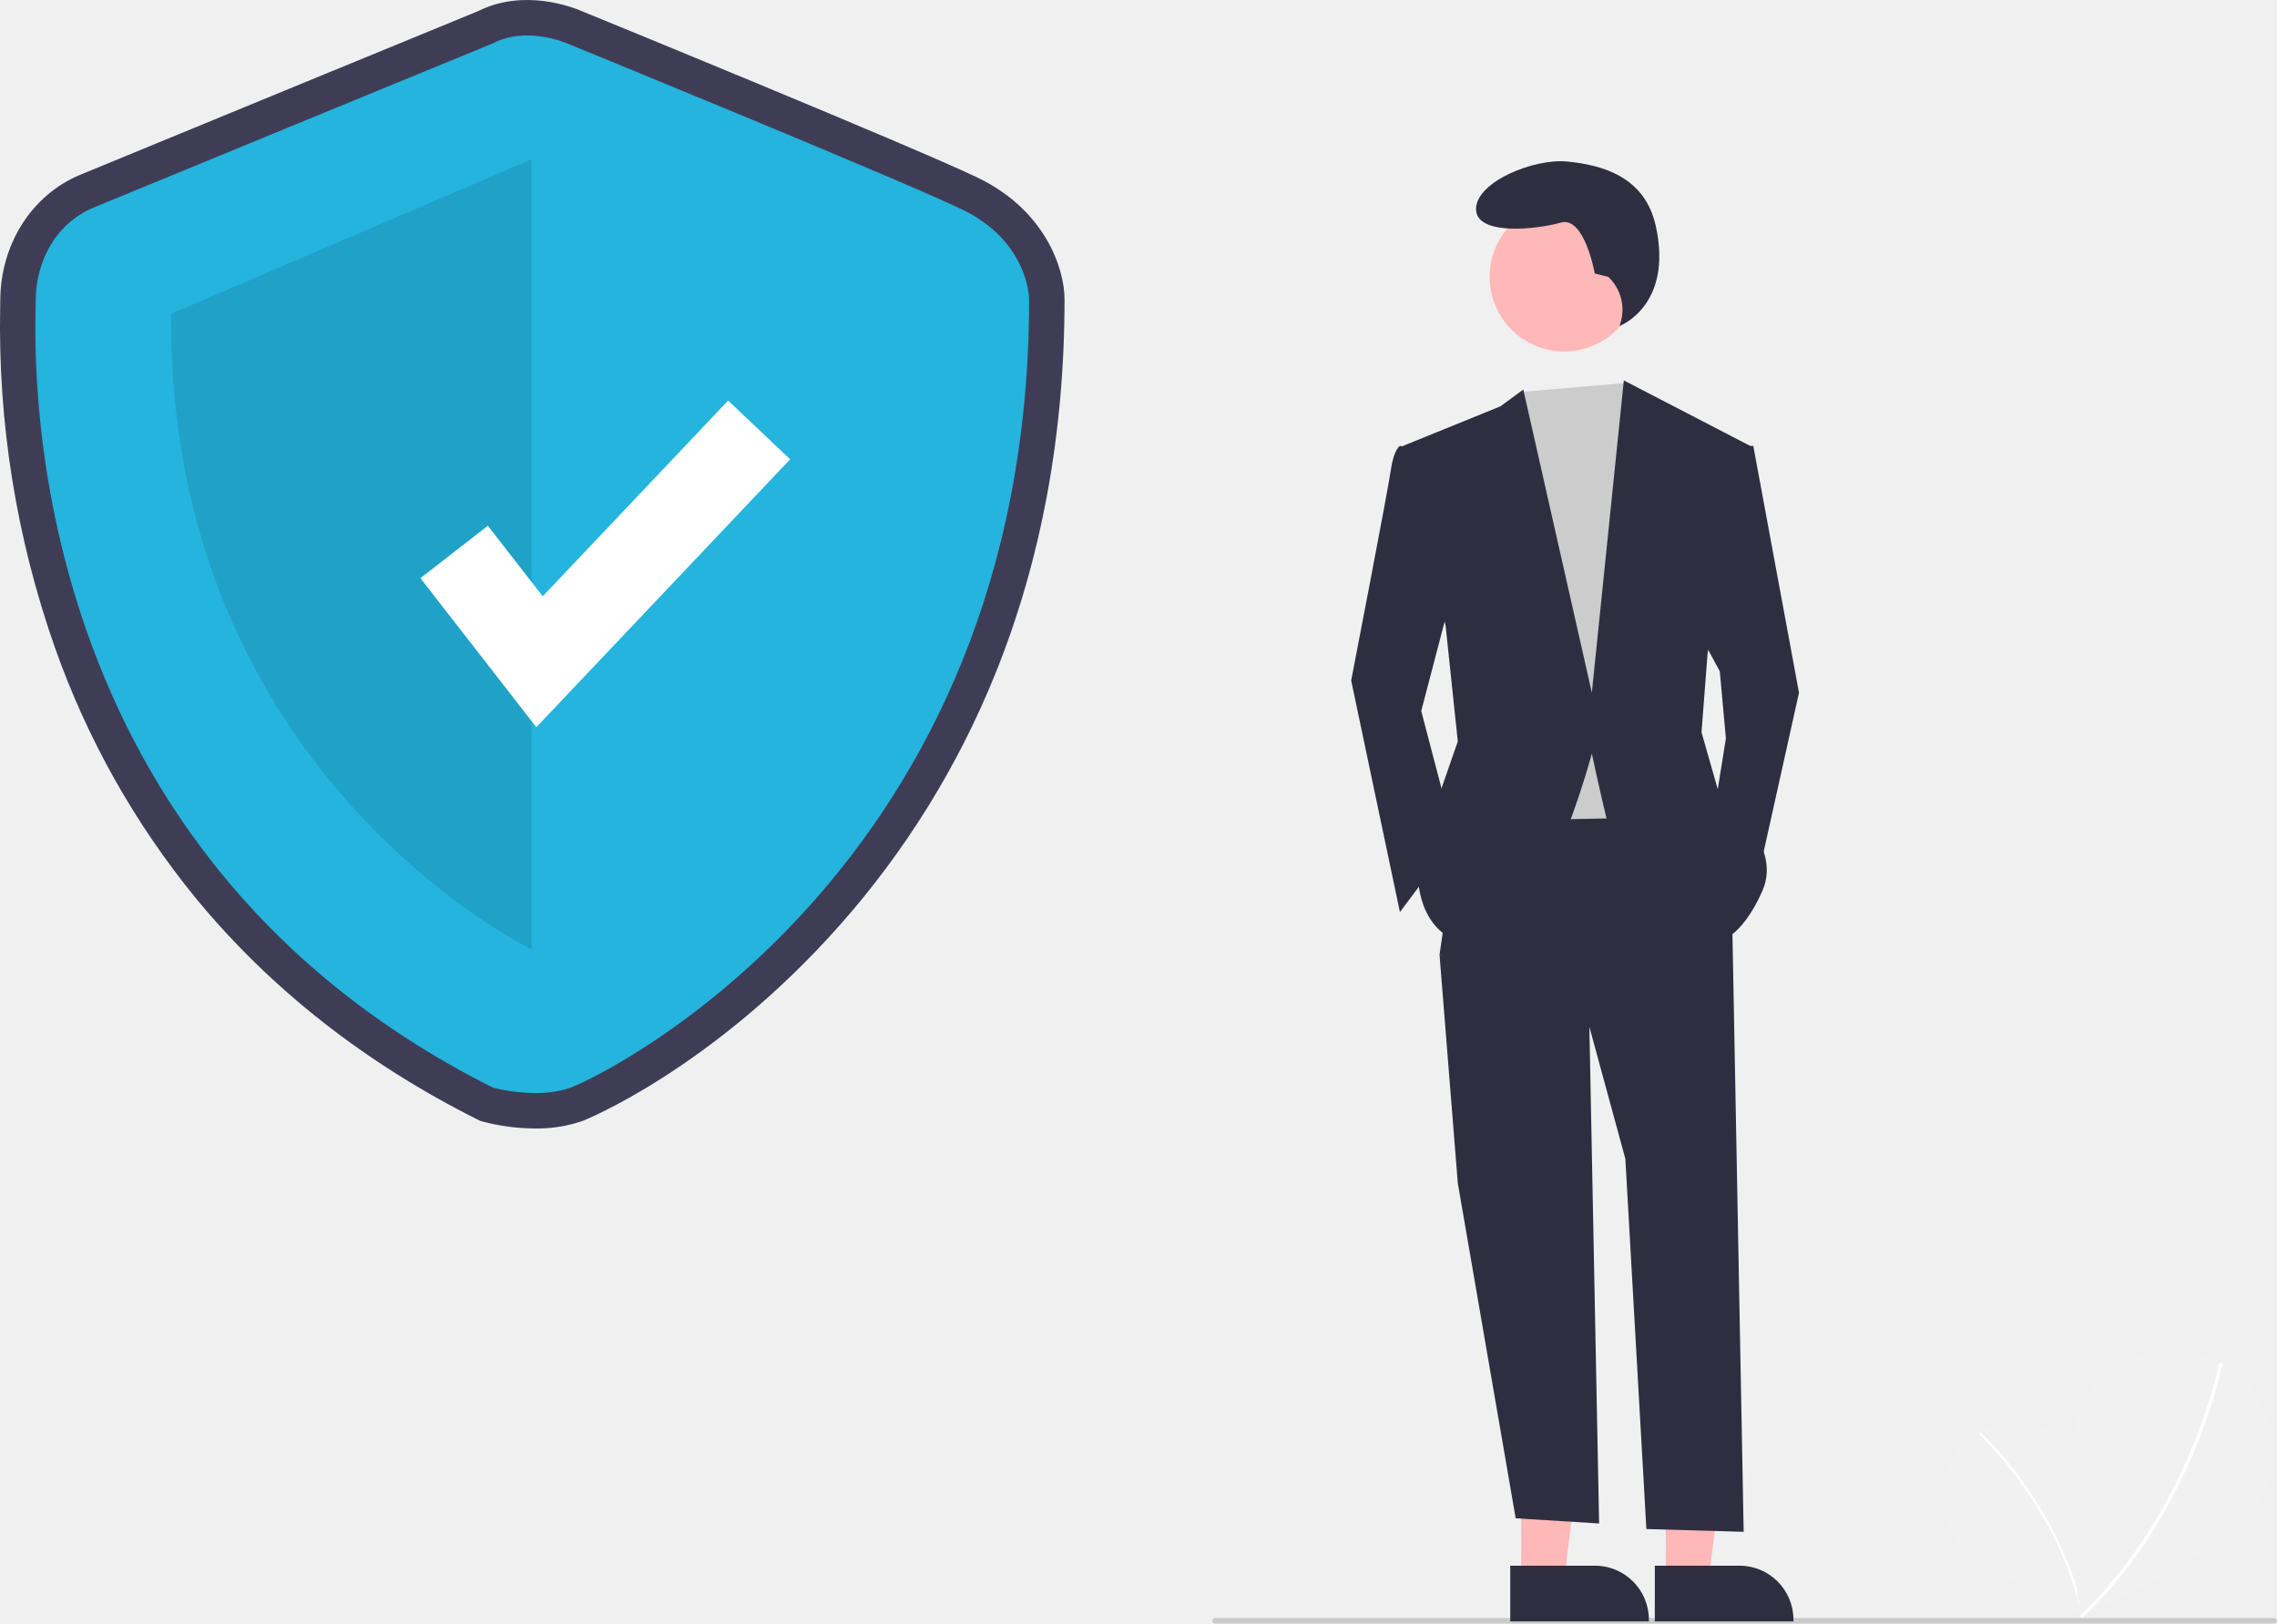
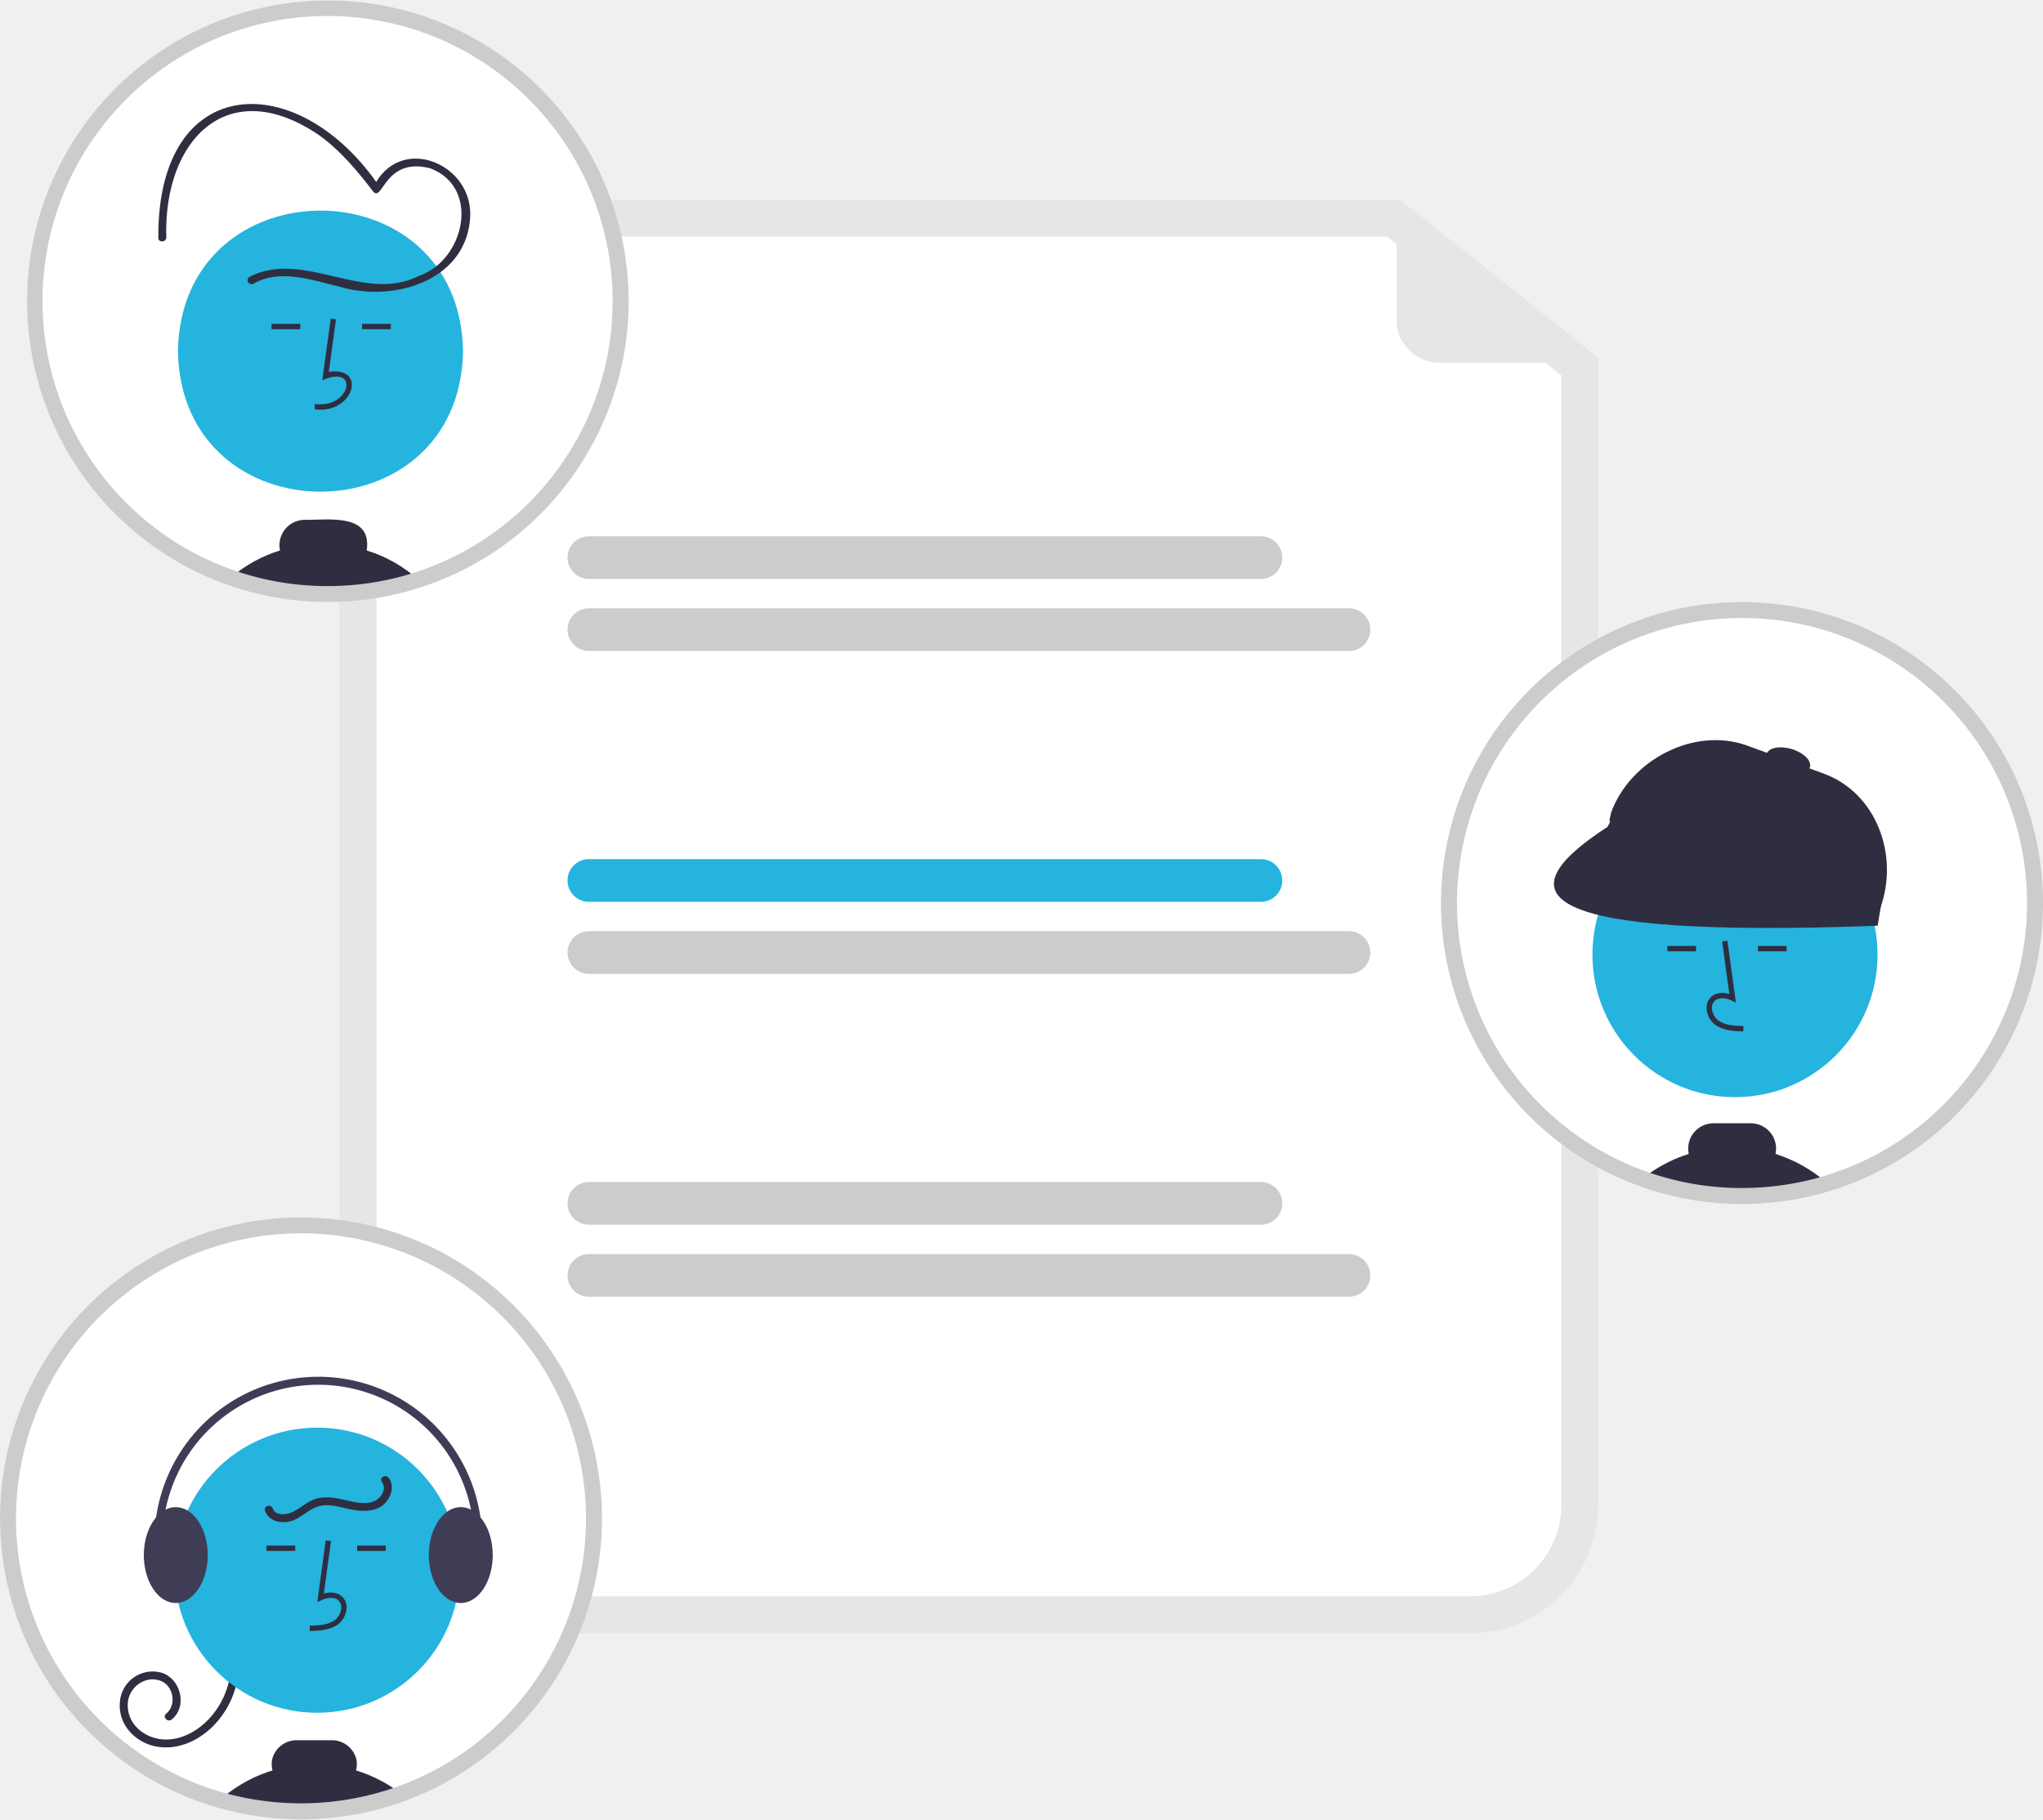
- <svg xmlns="http://www.w3.org/2000/svg" data-name="Layer 1" width="819.07" height="584" viewBox="0 0 819.07 584">
-   <path d="M938.366,683.359c7.184,12.698,1.092,55.585,1.092,55.585s-39.891-16.886-47.073-29.578a26.413,26.413,0,0,1,45.981-26.007Z" transform="translate(-190.4648 -158)" fill="#f1f1f1" />
-   <path d="M940.037,738.889l-.847.179c-8.162-38.778-36.666-65.075-36.952-65.336l.583-.641C903.109,673.354,931.815,699.83,940.037,738.889Z" transform="translate(-190.4648 -158)" fill="#fff" />
-   <path d="M1003.638,697.818c-9.748,17.683-64.706,41.638-64.706,41.638s-9.061-59.263.682-76.941a36.556,36.556,0,1,1,64.025,35.302Z" transform="translate(-190.4648 -158)" fill="#f1f1f1" />
-   <path d="M939.416,740.098l-.826-.869c39.769-37.769,50.064-90.445,50.164-90.973l1.178.222C989.833,649.009,979.475,702.055,939.416,740.098Z" transform="translate(-190.4648 -158)" fill="#fff" />
-   <path d="M383.03,563.919a75.19,75.19,0,0,1-18.64-2.411l-1.2-.332-1.113-.558c-40.242-20.177-74.192-46.827-100.907-79.211a299.865,299.865,0,0,1-50.949-90.47,348.21,348.21,0,0,1-19.691-122.665c.017-.876.031-1.553.031-2.019,0-20.289,11.262-38.091,28.691-45.354,13.339-5.558,134.455-55.305,143.206-58.9,16.48-8.258,34.062-1.365,36.876-.16,6.311,2.58,118.275,48.375,142.471,59.896,24.936,11.874,31.589,33.206,31.589,43.938,0,48.588-8.415,93.998-25.011,134.967a312.517,312.517,0,0,1-56.162,90.511c-45.847,51.594-91.706,69.884-92.148,70.045A50.11,50.11,0,0,1,383.03,563.919Zm-10.785-26.714c3.976.891,13.129,2.228,19.096.052,7.579-2.764,45.962-22.668,81.83-63.032,49.557-55.769,74.702-125.875,74.739-208.372-.089-1.671-1.275-13.592-17.062-21.109C507.123,233.447,390.746,185.86,389.573,185.381l-.322-.136c-2.439-1.022-10.201-3.175-15.551-.371l-1.071.499c-1.297.533-129.863,53.338-143.575,59.051-9.592,3.997-13.009,13.897-13.009,21.83,0,.58-.015,1.423-.036,2.513C214.914,325.214,227.976,464.113,372.246,537.205Z" transform="translate(-190.4648 -158)" fill="#3f3d56" />
-   <path d="M367.789,173.586S238.054,226.87,224.154,232.662s-20.85,19.692-20.85,33.592S192.879,461.532,367.789,549.228c0,0,15.875,4.392,27.919,0s164.945-78.526,164.945-283.553c0,0,0-20.85-24.325-32.434s-141.934-59.655-141.934-59.655S379.951,167.215,367.789,173.586Z" transform="translate(-190.4648 -158)" fill="#24b4de" />
-   <path d="M381.689,215.286V499.537S250.796,436.53,251.954,270.887Z" transform="translate(-190.4648 -158)" opacity="0.1" />
-   <polygon points="192.931 261.581 151.235 207.969 175.483 189.11 195.226 214.494 261.921 144.088 284.224 165.219 192.931 261.581" fill="#fff" />
-   <path d="M1008.535,742h-381a1,1,0,0,1,0-2h381a1,1,0,0,1,0,2Z" transform="translate(-190.4648 -158)" fill="#cacaca" />
-   <polygon points="547.206 568.237 562.671 568.236 570.029 508.583 547.203 508.584 547.206 568.237" fill="#ffb8b8" />
-   <path d="M733.725,721.188l30.458-.001h.001a19.411,19.411,0,0,1,19.41,19.41v.631l-49.868.002Z" transform="translate(-190.4648 -158)" fill="#2f2e41" />
-   <polygon points="599.206 568.237 614.671 568.236 622.029 508.583 599.203 508.584 599.206 568.237" fill="#ffb8b8" />
-   <path d="M785.725,721.188l30.458-.001h.001a19.411,19.411,0,0,1,19.41,19.41v.631l-49.868.002Z" transform="translate(-190.4648 -158)" fill="#2f2e41" />
-   <polygon points="571.514 358.75 575.224 548 545.213 546.139 524.393 425.597 517.817 343.408 571.514 358.75" fill="#2f2e41" />
-   <path d="M813.483,484.971,817.689,709l-35-1-7.56-133.17-13.15-48.217-53.696-25.204,8.767-60.271,78.9-1.096Z" transform="translate(-190.4648 -158)" fill="#2f2e41" />
-   <circle cx="562.676" cy="99.594" r="26.838" fill="#ffb8b8" />
-   <polygon points="584.936 137.738 589.047 143.966 600.006 174.649 591.239 294.095 539.734 295.192 533.16 158.211 546.933 140.995 584.936 137.738" fill="#ccc" />
-   <path d="M702.803,319.499l-8.767-1.096s-2.192,1.096-3.288,8.767-14.246,75.613-14.246,75.613l17.533,83.284,19.725-26.3-12.054-46.025,12.054-46.025Z" transform="translate(-190.4648 -158)" fill="#2f2e41" />
-   <polygon points="624.114 160.404 630.689 160.404 647.127 249.166 631.785 318.204 616.443 293 620.826 265.604 618.635 241.496 610.964 227.249 624.114 160.404" fill="#2f2e41" />
-   <path d="M768.999,257.594l-4.88-1.22s-3.66-20.739-12.199-18.299-30.498,4.88-30.498-4.88,20.739-18.299,32.938-17.079,27.779,5.267,31.718,23.178c6.314,28.713-13.026,35.965-13.026,35.965l.322-1.045a16.282,16.282,0,0,0-4.374-16.621Z" transform="translate(-190.4648 -158)" fill="#2f2e41" />
-   <path d="M695.132,318.403l35.067-14.246,8.219-6.027,24.656,109.036,11.506-112.324,45.477,23.561L804.716,392.92l-2.192,28.492,6.575,23.013s23.013,16.438,15.342,33.971-16.438,18.629-16.438,18.629-37.259-35.067-39.45-43.834-5.479-24.108-5.479-24.108-18.629,70.134-40.546,69.038-21.917-24.108-21.917-24.108l5.479-24.108,8.767-25.204-4.383-41.642Z" transform="translate(-190.4648 -158)" fill="#2f2e41" />
+ <svg xmlns="http://www.w3.org/2000/svg" data-name="Layer 1" width="767" height="683" viewBox="0 0 767 683">
+   <path d="M768.383,721.626H392.132A48.18,48.18,0,0,1,344.007,673.501V231.625A48.18,48.18,0,0,1,392.132,183.5h350.04l74.336,59.251V673.501A48.18,48.18,0,0,1,768.383,721.626Z" transform="translate(-216.5 -108.5)" fill="#e6e6e6" />
+   <path d="M392.132,197.354a34.31,34.31,0,0,0-34.271,34.271V673.501a34.31,34.31,0,0,0,34.271,34.271H768.383a34.31,34.31,0,0,0,34.271-34.271V249.425l-65.328-52.071Z" transform="translate(-216.5 -108.5)" fill="#fff" />
+   <path d="M689.879,325.84H437.577a8.014,8.014,0,1,1,0-16.028H689.879a8.014,8.014,0,0,1,0,16.028Z" transform="translate(-216.5 -108.5)" fill="#ccc" />
+   <path d="M722.937,352.887H437.577a8.014,8.014,0,1,1,0-16.028H722.937a8.014,8.014,0,1,1,0,16.028Z" transform="translate(-216.5 -108.5)" fill="#ccc" />
+   <path d="M689.879,447.053H437.577a8.014,8.014,0,1,1,0-16.028H689.879a8.014,8.014,0,0,1,0,16.028Z" transform="translate(-216.5 -108.5)" fill="#24b4de" />
+   <path d="M722.937,474.101H437.577a8.014,8.014,0,1,1,0-16.028H722.937a8.014,8.014,0,1,1,0,16.028Z" transform="translate(-216.5 -108.5)" fill="#ccc" />
+   <path d="M689.879,568.267H437.577a8.014,8.014,0,1,1,0-16.028H689.879a8.014,8.014,0,0,1,0,16.028Z" transform="translate(-216.5 -108.5)" fill="#ccc" />
+   <path d="M722.937,595.314H437.577a8.014,8.014,0,1,1,0-16.028H722.937a8.014,8.014,0,1,1,0,16.028Z" transform="translate(-216.5 -108.5)" fill="#ccc" />
+   <path d="M815.061,244.657H756.831a16.028,16.028,0,0,1-16.028-16.028V185.621a1.002,1.002,0,0,1,1.624-.785l73.256,58.034A1.002,1.002,0,0,1,815.061,244.657Z" transform="translate(-216.5 -108.5)" fill="#e6e6e6" />
+   <path d="M449.5,221.5a110,110,0,1,1-110-110A110.035,110.035,0,0,1,449.5,221.5Z" transform="translate(-216.5 -108.5)" fill="#fff" />
+   <path d="M390.34,240.322c-1.201,70.351-105.847,70.34-107.038-.002C284.503,169.971,389.149,169.982,390.34,240.322Z" transform="translate(-216.5 -108.5)" fill="#24b4de" />
+   <path d="M334.696,262.158l-.056-2c13.784,1.84,16.753-15.243,2.852-8.856l3.173-23.19,1.981.271-2.699,19.727C354.585,245.93,349.171,264.157,334.696,262.158Z" transform="translate(-216.5 -108.5)" fill="#2f2e41" />
+   <rect x="135.946" y="121.584" width="10.771" height="2" fill="#2f2e41" />
+   <rect x="101.946" y="121.584" width="10.771" height="2" fill="#2f2e41" />
+   <path d="M354.17,315.15c2.1-14.17-14.49-11.37-23.27-11.51a9.518,9.518,0,0,0-9.28,11.5,52.038,52.038,0,0,0-18.49,10.2,110.476,110.476,0,0,0,70.43.78A51.771,51.771,0,0,0,354.17,315.15Z" transform="translate(-216.5 -108.5)" fill="#2f2e41" />
+   <path d="M311.659,215.009c9.918-5.732,21.946-1.335,32.192,1.07,19.438,5.975,46.697-1.507,49.061-24.662,2.46-21.535-26.999-33.537-36.415-12.104l2.742-.358c-30.537-45.382-83.655-43.661-83.305,18.731-.113,1.927,2.887,1.921,2.999-.001-1.124-36.767,23.209-61.9,57.605-38.272,7.872,5.743,14.241,13.35,20.11,21.056,3.582,4.014,4.361-13.274,21.506-8.746,18.869,7.31,12.712,34.328-4.153,40.26-20.838,10.646-43.407-9.995-63.855.435a1.502,1.502,0,0,0,1.514,2.592Z" transform="translate(-216.5 -108.5)" fill="#2f2e41" />
+   <path d="M339.5,334.5a112.905,112.905,0,1,1,34.988-5.527A112.727,112.727,0,0,1,339.5,334.5Zm0-220a107.015,107.015,0,1,0,107,107A107.121,107.121,0,0,0,339.5,114.5Z" transform="translate(-216.5 -108.5)" fill="#ccc" />
+   <path d="M980.5,447.5a110.035,110.035,0,0,1-75.94,104.62c-.66.21-1.32.42-1.99.62-2.86.88-5.76,1.63-8.71,2.27a108.133,108.133,0,0,1-16.21,2.25q-3.554.24-7.15.24a109.808,109.808,0,0,1-36.37-6.16c-.34-.12-.68-.24-1.01-.36A110.011,110.011,0,1,1,980.5,447.5Z" transform="translate(-216.5 -108.5)" fill="#fff" />
+   <circle cx="651.365" cy="358.36" r="53.519" fill="#24b4de" />
+   <path d="M870.989,495.696l.056-2c-3.721-.104-7.001-.337-9.466-2.138a6.148,6.148,0,0,1-2.381-4.528,3.514,3.514,0,0,1,1.153-2.895c1.636-1.382,4.269-.935,6.188-.055l1.655.759-3.173-23.19-1.981.271,2.699,19.727c-2.607-.767-5.023-.437-6.678.961a5.471,5.471,0,0,0-1.86,4.492,8.133,8.133,0,0,0,3.2,6.073C863.566,495.488,867.682,495.603,870.989,495.696Z" transform="translate(-216.5 -108.5)" fill="#2f2e41" />
+   <rect x="625.968" y="355.122" width="10.771" height="2" fill="#2f2e41" />
+   <rect x="659.968" y="355.122" width="10.771" height="2" fill="#2f2e41" />
+   <path d="M883.07,541.68a9.789,9.789,0,0,0,.22-2,9.515,9.515,0,0,0-9.5-9.5h-14a9.508,9.508,0,0,0-9.5,9.5,9.239,9.239,0,0,0,.22,2.01,53.738,53.738,0,0,0-14.81,7.33c-.88.61-1.75,1.27-2.58,1.96.33.12.67.24,1.01.36A109.808,109.808,0,0,0,870.5,557.5q3.6,0,7.15-.24a108.133,108.133,0,0,0,16.21-2.25c2.95-.64,5.85-1.39,8.71-2.27A54.198,54.198,0,0,0,883.07,541.68Z" transform="translate(-216.5 -108.5)" fill="#2f2e41" />
+   <path d="M881.27,555.99a7.359,7.359,0,0,0-3.62,1.27,108.133,108.133,0,0,0,16.21-2.25Z" transform="translate(-216.5 -108.5)" fill="#2f2e41" />
+   <path d="M916.403,454.147,823.429,420.134a4,4,0,0,1-2.382-5.131l.315-1.487c7.261-19.848,31.328-32.34,51.176-25.079L901.148,398.904c19.848,7.261,28.475,30.764,21.214,50.612l-.828,2.248A4,4,0,0,1,916.403,454.147Z" transform="translate(-216.5 -108.5)" fill="#2f2e41" />
+   <path d="M921.411,456.034c-129.587,4.782-140.911-11.501-101.426-37.105l8.376-15.413,96,35Z" transform="translate(-216.5 -108.5)" fill="#2f2e41" />
+   <ellipse cx="887.862" cy="394.016" rx="4.5" ry="8.5" transform="translate(38.43569 1022.369) rotate(-73.26954)" fill="#2f2e41" />
+   <path d="M870.5,560.5a112.727,112.727,0,0,1-37.362-6.329l-1.044-.372a113,113,0,1,1,73.393,1.174c-.711.226-1.38.438-2.059.642-2.84.874-5.854,1.659-8.933,2.327a111.369,111.369,0,0,1-16.661,2.312C875.427,560.417,872.953,560.5,870.5,560.5Zm0-220a107.015,107.015,0,0,0-36.361,207.658l.991.353A106.714,106.714,0,0,0,870.5,554.5c2.319,0,4.656-.079,6.948-.233a105.486,105.486,0,0,0,15.778-2.189c2.912-.631,5.76-1.374,8.462-2.205.669-.2,1.304-.402,1.94-.605A107.015,107.015,0,0,0,870.5,340.5Z" transform="translate(-216.5 -108.5)" fill="#ccc" />
+   <path d="M219.5,678.5a109.667,109.667,0,0,0,32.34,77.91c.86.85,1.74,1.7,2.63,2.53a109.848,109.848,0,0,0,17.46,13.31c1.2.74,2.4,1.45,3.63,2.14a109.379,109.379,0,0,0,19.88,8.73c1.19.39,2.4.76,3.61,1.1A110.454,110.454,0,0,0,365.87,782.34c.42-.15.84-.3,1.25-.45A110.01,110.01,0,1,0,219.5,678.5Z" transform="translate(-216.5 -108.5)" fill="#fff" />
+   <path d="M306.27,732.416a34.087,34.087,0,0,1-8.804,23.076c-5.656,6.207-14.076,10.324-22.573,8.62-7.824-1.568-14.182-8.407-13.389-16.679a12.356,12.356,0,0,1,15.267-11.095c7.433,1.929,10.394,12.641,4.201,17.669-1.486,1.207-3.621-.904-2.121-2.121,4.094-3.324,2.829-10.595-2.112-12.419-5.754-2.123-11.85,2.443-12.264,8.326-.491,6.974,4.852,12.226,11.404,13.463,7.088,1.338,14.115-2.29,18.918-7.297a30.955,30.955,0,0,0,8.474-21.542,1.501,1.501,0,0,1,3,0Z" transform="translate(-216.5 -108.5)" fill="#2f2e41" />
+   <circle cx="119.064" cy="589.468" r="53.519" fill="#24b4de" />
+   <path d="M332.826,720.804l-.056-2c3.721-.104,7.001-.337,9.466-2.138a6.148,6.148,0,0,0,2.381-4.528,3.514,3.514,0,0,0-1.153-2.895c-1.636-1.382-4.269-.935-6.188-.055l-1.655.759,3.173-23.19,1.981.271-2.699,19.727c2.607-.767,5.023-.437,6.678.961a5.471,5.471,0,0,1,1.86,4.492,8.133,8.133,0,0,1-3.2,6.073C340.249,720.596,336.133,720.711,332.826,720.804Z" transform="translate(-216.5 -108.5)" fill="#2f2e41" />
+   <rect x="134.076" y="580.229" width="10.771" height="2" fill="#2f2e41" />
+   <rect x="100.076" y="580.229" width="10.771" height="2" fill="#2f2e41" />
+   <path d="M299.05,784.22A110.454,110.454,0,0,0,365.87,782.34c.42-.15.84-.3,1.25-.45a53.272,53.272,0,0,0-16.95-8.76,8.528,8.528,0,0,0-.02-4.7A9.459,9.459,0,0,0,341,761.79H327.96a9.426,9.426,0,0,0-9.13,6.63,8.563,8.563,0,0,0-.02,4.71,53.327,53.327,0,0,0-15.12,7.41q-1.395.975-2.7,2.04C300.33,783.11,299.68,783.66,299.05,784.22Z" transform="translate(-216.5 -108.5)" fill="#2f2e41" />
+   <path d="M377.49,692.29c0,9.02,4.44,16.5,10.21,17.8a8.254,8.254,0,0,0,1.79.2c6.61,0,12-8.07,12-18,0-5.76-1.81-10.89-4.62-14.18a11.579,11.579,0,0,0-3.53-2.87,8.367,8.367,0,0,0-3.85-.95,8.774,8.774,0,0,0-5.11,1.72C380.31,678.89,377.49,685.1,377.49,692.29Z" transform="translate(-216.5 -108.5)" fill="#3f3d56" />
+   <path d="M270.49,692.29c0,7.76,3.28,14.38,7.88,16.91a8.54,8.54,0,0,0,4.12,1.09,7.73,7.73,0,0,0,.96-.06c6.16-.73,11.04-8.49,11.04-17.94,0-7.57-3.13-14.06-7.55-16.71a8.575,8.575,0,0,0-4.45-1.29,8.367,8.367,0,0,0-3.85.95,11.644,11.644,0,0,0-3.54,2.88C272.3,681.41,270.49,686.54,270.49,692.29Z" transform="translate(-216.5 -108.5)" fill="#3f3d56" />
+   <path d="M279.119,707.474a1.501,1.501,0,0,0,1.422-1.98,58.499,58.499,0,1,1,112.687-6.575,1.5,1.5,0,0,0,2.936.619,61.501,61.501,0,1,0-118.466,6.915A1.501,1.501,0,0,0,279.119,707.474Z" transform="translate(-216.5 -108.5)" fill="#3f3d56" />
+   <path d="M362.449,663.292c2.119,2.893,1.074,6.791-1.158,9.285-2.905,3.245-7.539,3.45-11.562,2.848-4.514-.676-9.303-2.791-13.873-1.366-3.895,1.215-6.674,4.748-10.721,5.635-3.589.787-7.881-.255-9.139-4.08-.605-1.838,2.291-2.626,2.893-.798.814,2.475,4.329,2.425,6.341,1.74,3.227-1.099,5.714-3.771,8.885-5.048,3.739-1.505,7.796-.825,11.603.032,3.588.808,7.718,2.006,11.293.497,2.645-1.117,4.75-4.635,2.847-7.232-1.142-1.559,1.46-3.057,2.59-1.514Z" transform="translate(-216.5 -108.5)" fill="#2f2e41" />
+   <path d="M329.5,791.5a112.792,112.792,0,0,1-31.282-4.398c-1.195-.335-2.451-.718-3.712-1.131a112.697,112.697,0,0,1-20.418-8.967c-1.218-.683-2.44-1.404-3.733-2.201a113.095,113.095,0,0,1-17.934-13.672c-.909-.848-1.809-1.718-2.689-2.587a112.991,112.991,0,1,1,118.414,26.165c-.413.151-.84.303-1.267.456A112.739,112.739,0,0,1,329.5,791.5Zm0-220a107.005,107.005,0,0,0-75.542,182.786c.83.82,1.689,1.65,2.558,2.461a107.108,107.108,0,0,0,16.985,12.948c1.225.755,2.377,1.434,3.526,2.079a106.658,106.658,0,0,0,19.339,8.493c1.188.389,2.361.747,3.494,1.065a107.453,107.453,0,0,0,65.017-1.823l1.212-.437A107.014,107.014,0,0,0,329.5,571.5Z" transform="translate(-216.5 -108.5)" fill="#ccc" />
</svg>
